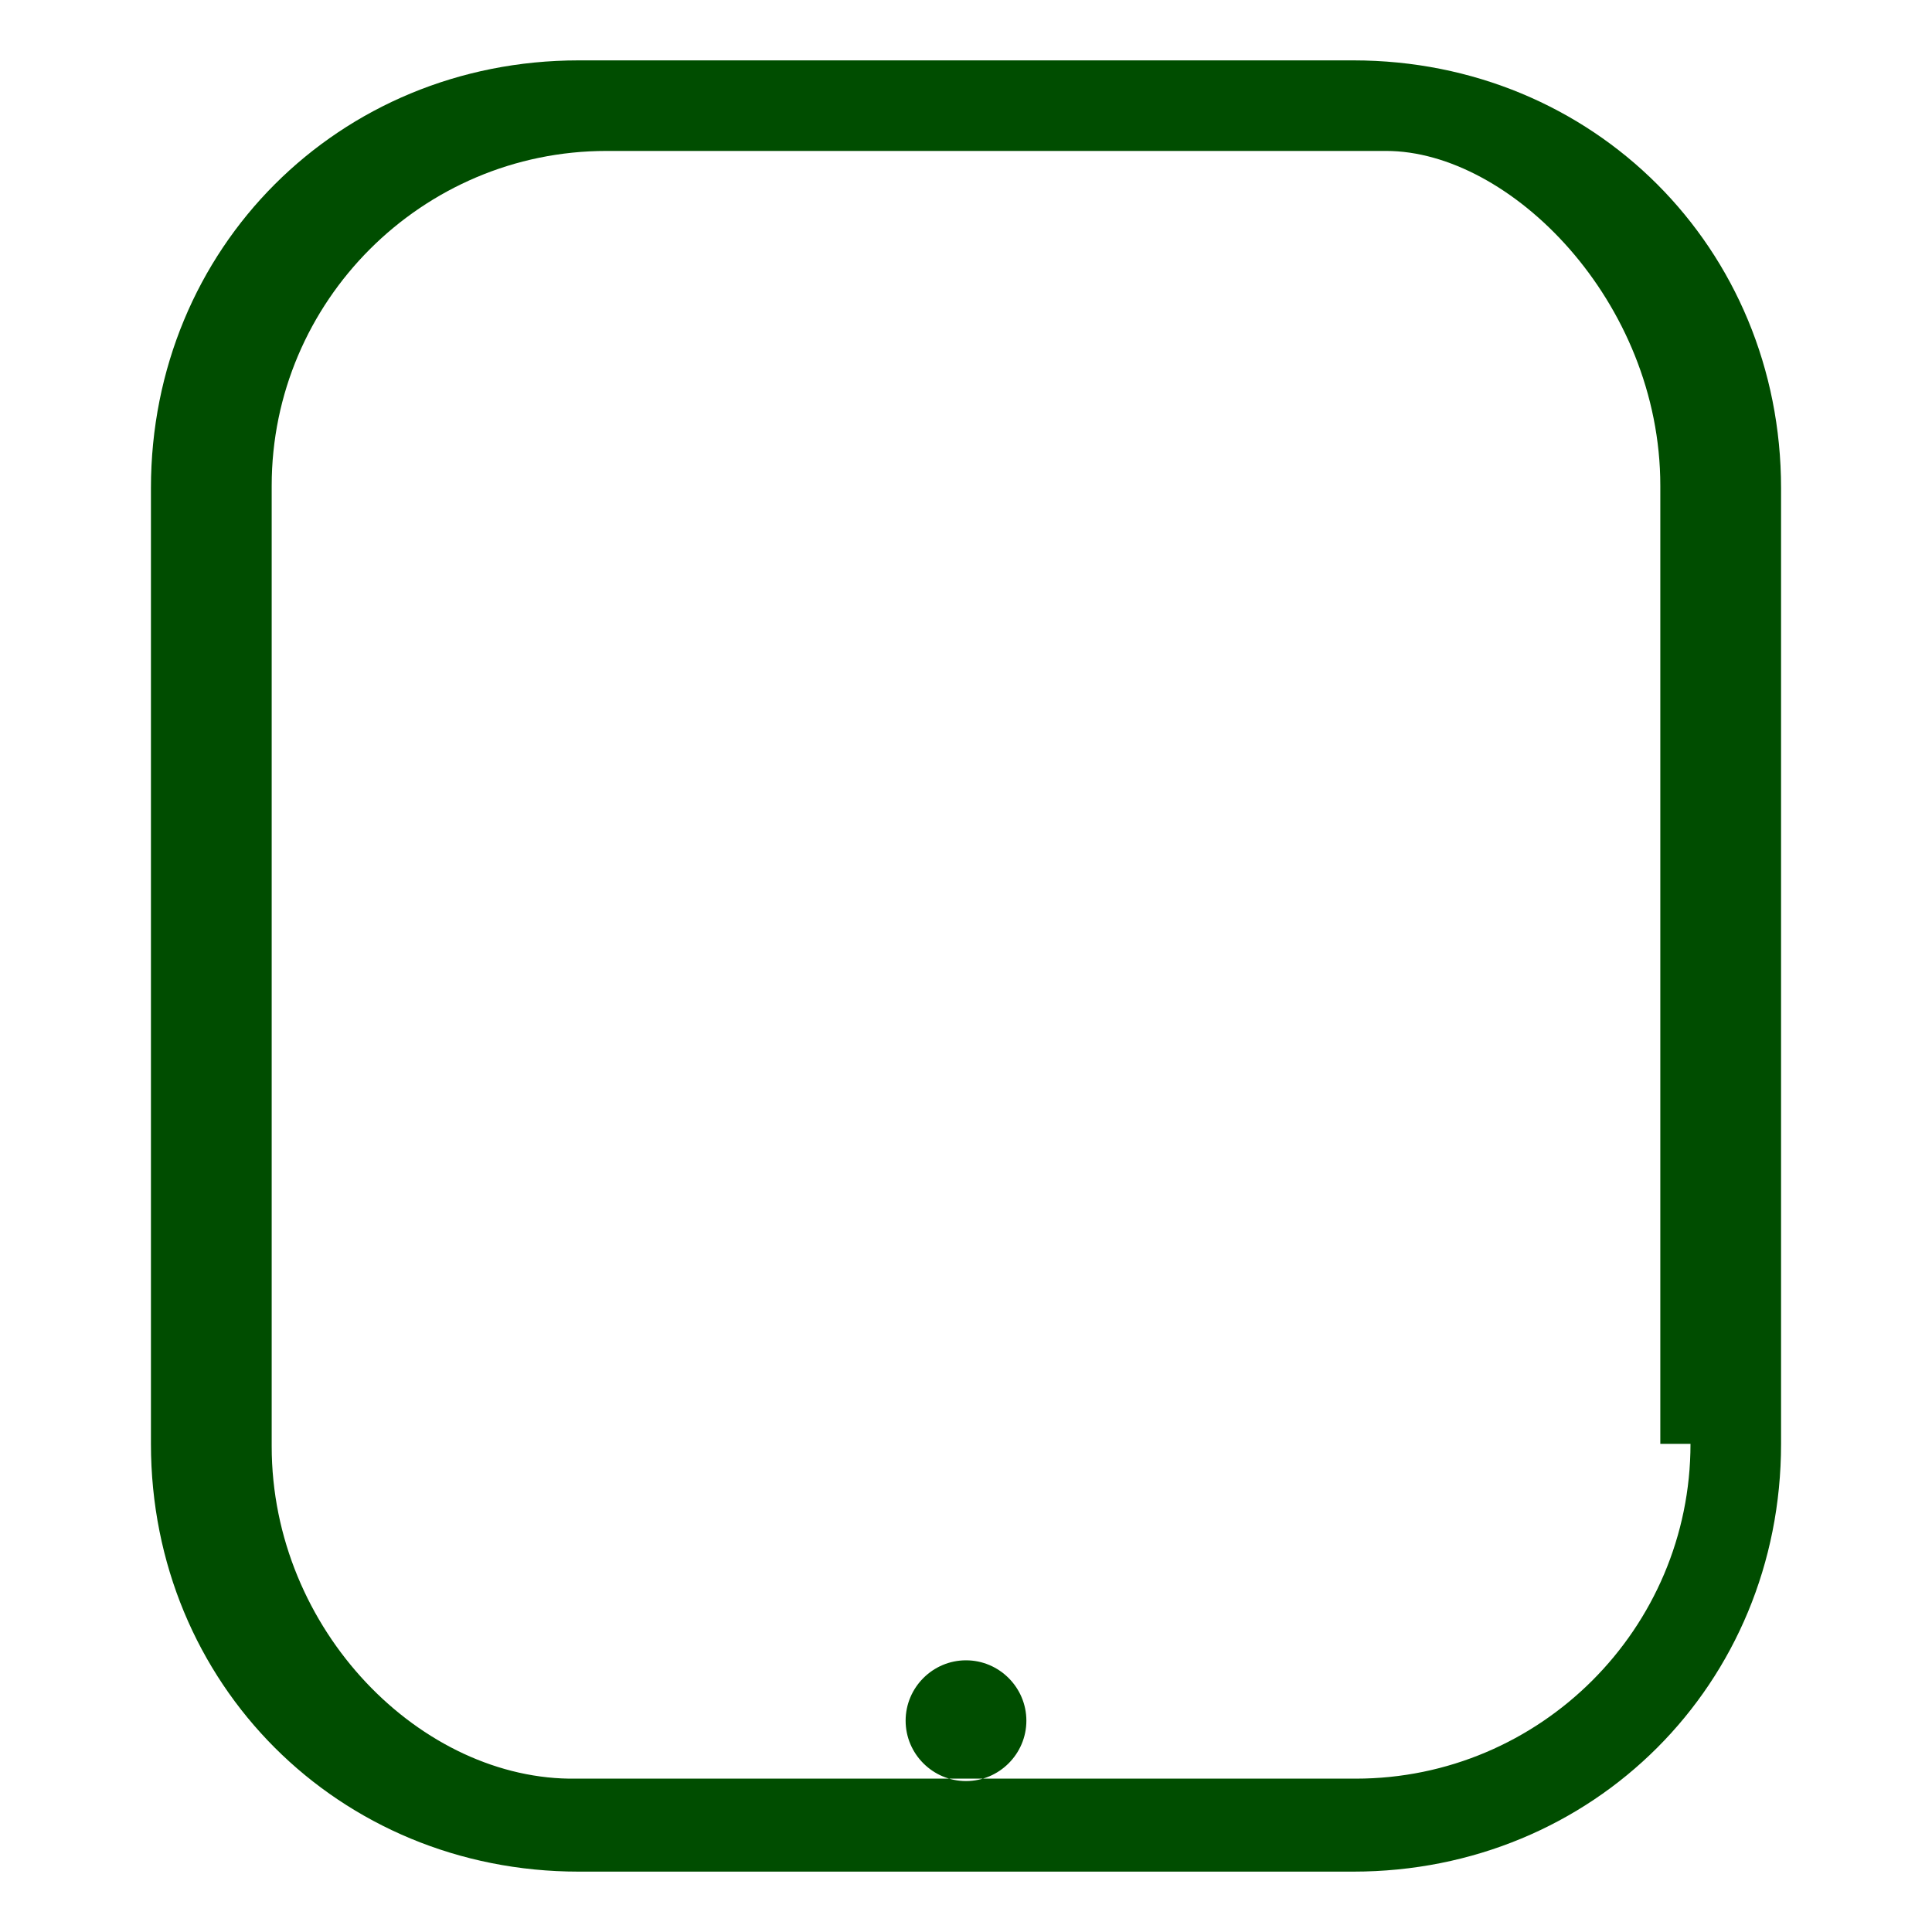
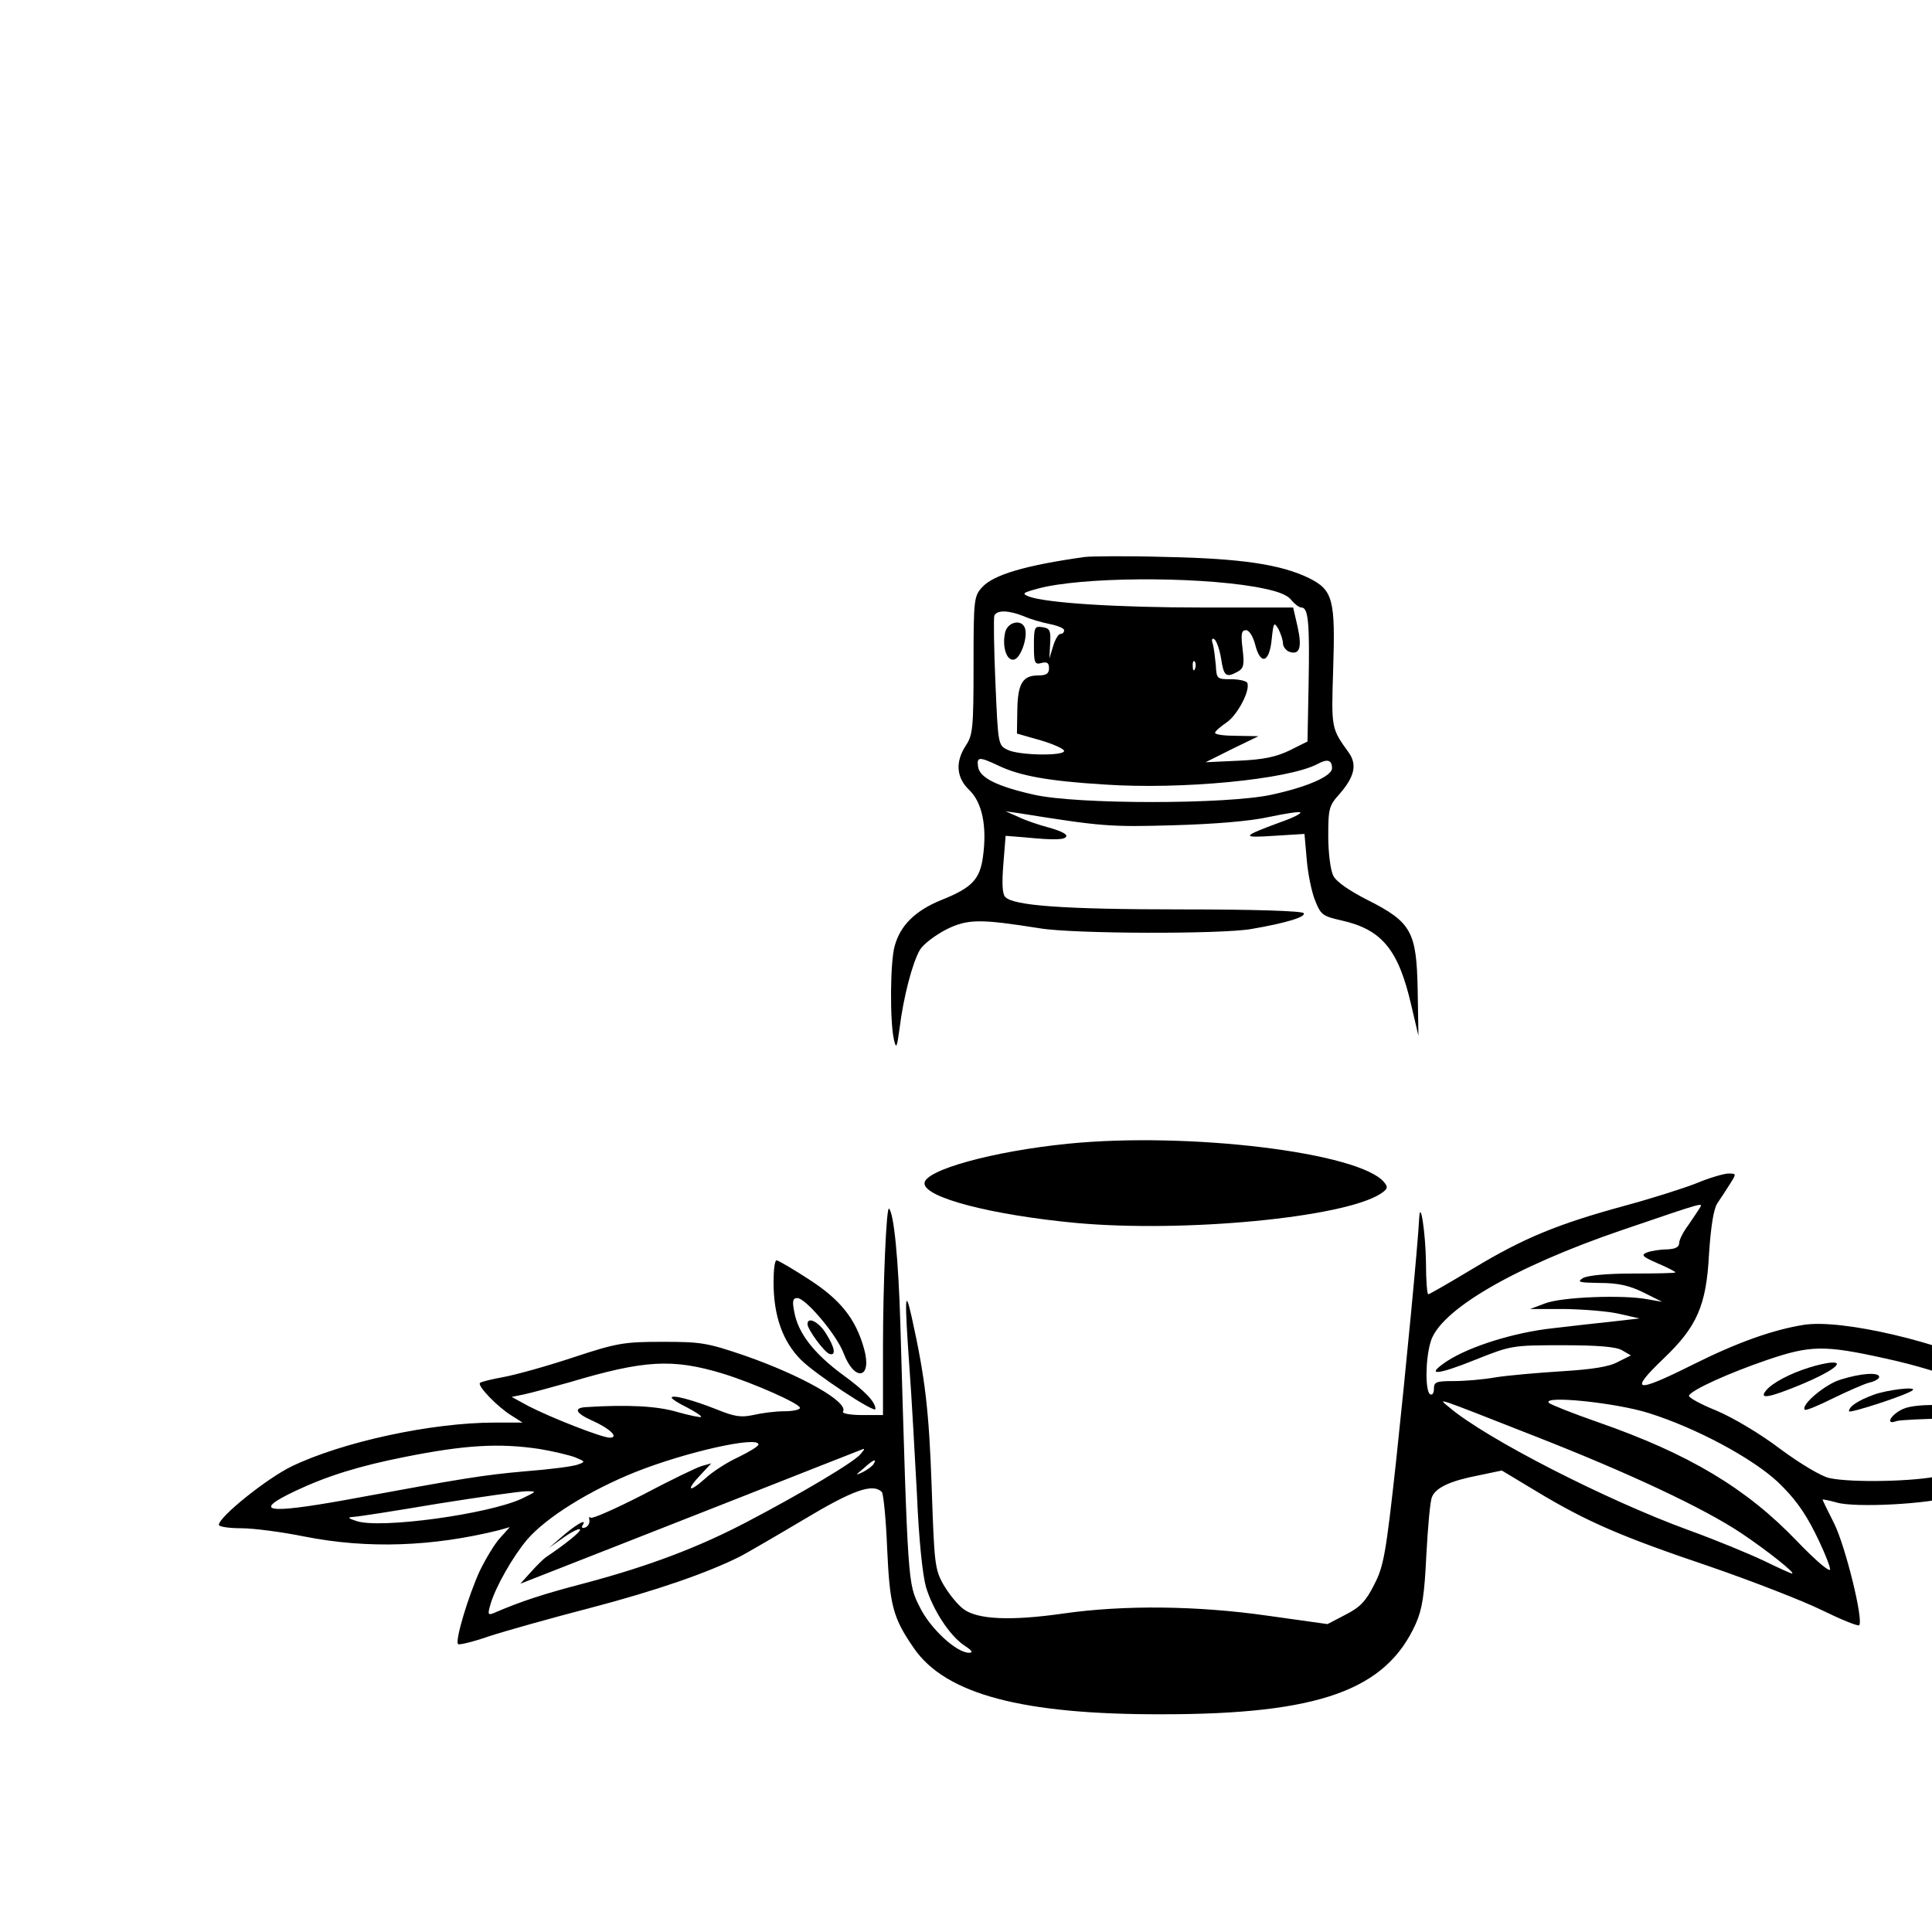
- <svg xmlns="http://www.w3.org/2000/svg" version="1.0" width="90px" height="90px" viewBox="0 0 64 64" preserveAspectRatio="xMidYMid meet">
-   <g fill="#004d00" stroke="none">
-     <path d="M44.83,2H19.17C11.22,2,5,8.22,5,16.17v31.66C5,55.78,11.22,62,19.17,62h25.66C52.78,62,59,55.78,59,47.83V16.17       C59,8.22,52.78,2,44.83,2z M32,59c-1.1,0-2-0.9-2-2s0.9-2,2-2s2,0.9,2,2S33.1,59,32,59z M56,47.83c0,6.12-4.98,11.09-11.09,11.09H19.09       C13.98,59,9,54.02,9,47.91V16.09C9,9.98,13.98,5,20.09,5h25.83C50.02,5,55,9.98,55,16.09V47.83z" />
+ <svg xmlns="http://www.w3.org/2000/svg" version="1.0" width="100px" height="100px" viewBox="-50 -10 512 512" preserveAspectRatio="xMidYMid meet">
+   <g transform="translate(0,512) scale(0.1,-0.1)" fill="#000000" stroke="none">
+     <path d="M2375 3744 c-157 -22 -242 -47 -272 -80 -22 -24 -23 -32 -23 -207 0 -165 -2 -185 -20 -212 -29 -44 -26 -86 9 -119 34 -33 47 -96 36 -176 -8 -61 -30 -83 -110 -115 -69 -28 -109 -67 -124 -122 -12 -41 -13 -200 -2 -248 6 -26 8 -22 15 30 10 82 34 174 54 208 9 15 41 39 70 54 57 28 89 28 247 3 88 -15 480 -16 561 -2 93 16 145 32 139 42 -4 6 -133 10 -323 10 -315 0 -447 10 -468 33 -8 8 -9 37 -5 87 l6 75 50 -4 c82 -8 110 -7 111 4 0 6 -21 15 -47 22 -26 7 -62 19 -80 28 l-34 15 35 -5 c219 -35 241 -37 410 -32 109 3 205 11 253 22 43 9 81 15 83 12 3 -3 -21 -15 -53 -26 -103 -38 -105 -42 -17 -36 l81 5 6 -68 c3 -37 13 -86 22 -108 15 -38 20 -42 69 -53 108 -24 152 -77 186 -225 l19 -81 -2 121 c-3 155 -16 180 -133 239 -49 25 -84 49 -91 65 -7 14 -13 60 -13 104 0 73 2 81 30 112 40 46 47 78 24 110 -46 64 -46 63 -41 219 6 186 0 211 -64 243 -74 36 -179 52 -379 56 -102 3 -198 2 -215 0z m450 -79 c57 -10 85 -20 97 -35 9 -11 21 -20 27 -20 18 0 22 -39 19 -200 l-3 -155 -48 -24 c-36 -17 -68 -24 -135 -27 l-87 -4 70 35 70 34 -57 1 c-32 0 -58 3 -58 8 0 4 14 16 30 27 30 20 65 88 55 106 -4 5 -23 9 -44 9 -36 0 -37 1 -39 38 -2 20 -5 45 -8 56 -4 11 -2 16 4 12 6 -4 14 -27 18 -51 7 -47 13 -52 44 -35 16 9 18 18 13 60 -5 40 -3 50 9 50 8 0 18 -15 24 -37 14 -57 38 -50 44 12 5 46 6 48 18 28 6 -12 12 -29 12 -38 0 -8 7 -18 16 -22 28 -10 35 10 23 65 l-12 52 -238 0 c-229 0 -415 12 -462 29 -20 8 -17 10 23 21 113 31 411 33 575 5z m-612 -78 c18 -8 49 -17 70 -21 20 -4 37 -11 37 -16 0 -6 -4 -10 -10 -10 -5 0 -14 -15 -19 -32 l-10 -33 2 40 c2 35 -1 40 -21 43 -20 3 -22 0 -22 -48 0 -47 2 -52 20 -47 15 4 20 0 20 -14 0 -14 -7 -19 -29 -19 -41 0 -54 -22 -55 -92 l-1 -62 63 -18 c34 -10 62 -23 62 -28 0 -14 -121 -12 -150 3 -25 12 -25 15 -32 177 -4 91 -5 171 -3 178 6 16 38 15 78 -1z m454 -139 c-3 -8 -6 -5 -6 6 -1 11 2 17 5 13 3 -3 4 -12 1 -19z m-521 -257 c56 -27 133 -41 280 -50 205 -14 486 13 565 54 27 15 39 11 39 -11 0 -21 -67 -50 -160 -70 -118 -26 -517 -26 -630 0 -98 22 -144 45 -148 74 -4 27 3 27 54 3z" />
+     <path d="M2164 3545 c-9 -37 3 -77 23 -73 18 3 38 61 29 84 -9 24 -45 16 -52 -11z" />
+     <path d="M2330 2189 c-199 -20 -380 -70 -380 -105 0 -38 179 -84 402 -105 287 -26 707 14 806 77 20 13 21 18 10 31 -65 79 -519 134 -838 102z" />
+     <path d="M3995 2084 c-33 -13 -118 -40 -188 -59 -180 -49 -269 -86 -402 -166 -63 -38 -117 -69 -120 -69 -3 0 -6 37 -6 83 -1 79 -15 172 -18 119 -3 -66 -35 -399 -61 -642 -27 -247 -33 -281 -58 -329 -22 -44 -37 -60 -76 -80 l-48 -25 -157 22 c-188 27 -382 29 -543 6 -140 -20 -228 -16 -265 12 -16 12 -39 41 -53 65 -23 41 -24 56 -31 259 -7 201 -17 288 -53 450 -18 81 -19 51 -6 -133 6 -78 14 -230 20 -337 5 -121 15 -214 24 -246 19 -62 63 -129 102 -155 20 -13 24 -19 12 -19 -33 0 -103 64 -131 122 -31 62 -31 56 -51 750 -5 169 -17 293 -30 305 -7 7 -16 -200 -16 -369 l0 -178 -56 0 c-30 0 -53 4 -50 9 16 25 -110 96 -259 148 -102 35 -118 37 -220 37 -101 0 -120 -3 -235 -41 -69 -23 -152 -46 -184 -52 -33 -6 -62 -13 -64 -16 -8 -7 47 -64 83 -86 l30 -19 -74 0 c-167 0 -403 -51 -538 -116 -66 -32 -193 -134 -193 -155 0 -5 27 -9 59 -9 33 0 109 -10 168 -22 167 -33 339 -27 516 17 l28 8 -26 -29 c-14 -15 -38 -55 -54 -88 -30 -66 -66 -185 -57 -193 2 -3 40 6 83 21 43 14 164 48 268 75 172 45 311 93 398 137 17 9 93 53 167 97 130 78 183 97 207 73 4 -4 11 -71 14 -149 7 -152 15 -184 71 -265 84 -122 288 -176 658 -175 416 0 593 64 672 240 17 38 23 76 28 183 4 74 10 143 15 153 10 25 50 43 123 57 l62 13 93 -56 c133 -80 223 -119 457 -198 113 -39 247 -91 298 -116 51 -25 95 -43 99 -40 12 13 -36 208 -66 269 -17 34 -31 62 -31 64 0 1 17 -2 38 -8 49 -14 243 -4 304 16 26 8 102 38 170 67 97 41 133 51 175 51 47 0 52 1 43 17 -23 44 -157 144 -268 200 -147 74 -411 136 -512 120 -81 -13 -175 -46 -293 -105 -154 -77 -172 -74 -78 16 88 84 113 140 120 276 5 74 12 119 22 135 9 13 24 36 34 52 17 27 17 27 -6 27 -13 -1 -51 -12 -84 -26z m9 -66 c-4 -7 -18 -27 -30 -45 -13 -17 -24 -39 -24 -47 0 -11 -10 -16 -32 -17 -18 0 -42 -4 -53 -8 -17 -7 -13 -11 28 -29 26 -11 47 -22 47 -24 0 -2 -51 -3 -112 -3 -71 0 -120 -5 -133 -12 -17 -11 -10 -12 45 -13 49 0 78 -7 115 -25 l50 -25 -40 7 c-64 12 -226 6 -270 -11 l-40 -15 92 0 c51 -1 116 -6 145 -13 l53 -12 -70 -8 c-38 -4 -110 -12 -160 -18 -102 -11 -220 -48 -280 -87 -60 -40 -28 -38 76 4 93 37 96 38 229 38 94 0 142 -4 158 -13 l24 -14 -34 -17 c-23 -13 -68 -20 -149 -25 -64 -4 -143 -11 -175 -16 -33 -6 -83 -10 -111 -10 -47 0 -53 -2 -53 -21 0 -11 -4 -17 -10 -14 -13 8 -13 90 1 138 23 84 220 199 507 297 223 76 216 74 206 58z m492 -398 c162 -35 298 -91 393 -160 24 -17 39 -35 35 -40 -15 -14 -225 -96 -284 -111 -60 -15 -233 -19 -292 -6 -20 4 -76 37 -130 77 -54 41 -125 83 -170 102 -42 17 -75 35 -72 40 10 16 105 59 207 94 115 39 151 40 313 4z m-3081 -40 c84 -26 205 -80 205 -91 0 -5 -19 -9 -42 -9 -24 0 -61 -5 -82 -10 -33 -7 -50 -4 -97 15 -63 25 -119 40 -119 31 0 -3 18 -15 41 -26 23 -12 39 -23 37 -25 -2 -2 -31 4 -63 13 -53 16 -132 20 -242 13 -34 -2 -28 -16 17 -36 47 -21 71 -45 46 -45 -21 0 -156 53 -216 84 l-44 24 34 7 c19 4 73 19 120 32 198 59 272 63 405 23z m2150 -165 c253 -99 451 -192 551 -259 67 -45 144 -106 133 -106 -3 0 -36 15 -75 34 -38 18 -127 55 -199 81 -217 79 -538 243 -635 326 -30 25 -45 30 225 -76z m305 60 c124 -39 272 -118 341 -182 42 -40 70 -77 99 -135 22 -44 40 -88 40 -97 0 -9 -37 22 -88 75 -134 140 -286 231 -527 315 -66 23 -124 46 -130 51 -21 21 177 1 265 -27z m-2360 -83 c0 -5 -24 -19 -52 -33 -29 -13 -70 -39 -90 -58 -44 -39 -51 -31 -10 12 l27 29 -25 -7 c-14 -4 -84 -38 -156 -76 -72 -37 -135 -65 -139 -61 -3 4 -5 1 -3 -7 1 -7 -3 -16 -11 -19 -9 -3 -11 0 -6 8 11 17 -22 -2 -60 -36 l-30 -26 38 27 c21 15 41 25 44 22 4 -5 -37 -38 -92 -75 -5 -4 -23 -21 -38 -38 l-28 -31 148 58 c81 32 281 110 443 174 162 64 302 119 310 122 13 6 13 4 1 -10 -16 -21 -158 -105 -303 -181 -126 -66 -257 -116 -426 -161 -111 -29 -170 -48 -244 -80 -15 -6 -16 -3 -8 24 13 45 59 126 97 171 51 59 165 130 287 179 136 54 326 96 326 73z m-580 -12 c36 -6 78 -16 94 -22 27 -11 28 -12 8 -19 -12 -5 -74 -13 -139 -18 -113 -10 -162 -18 -477 -76 -211 -38 -249 -31 -133 24 85 40 169 66 290 90 160 32 251 37 357 21z m885 -40 c-3 -5 -16 -15 -28 -21 -21 -10 -21 -9 2 10 25 23 36 27 26 11z m-933 -92 c-90 -41 -374 -80 -437 -59 -22 7 -25 10 -10 11 11 0 112 16 225 35 113 18 219 33 235 33 29 0 28 0 -13 -20z" />
+     <path d="M4295 1596 c-52 -16 -98 -41 -114 -60 -21 -25 5 -21 90 14 80 33 119 61 84 59 -11 0 -38 -6 -60 -13z" />
+     <path d="M4378 1564 c-41 -12 -107 -68 -95 -80 2 -3 36 11 74 30 39 19 82 38 97 42 14 3 26 10 26 15 0 13 -48 10 -102 -7z" />
+     <path d="M4466 1524 c-41 -15 -66 -31 -66 -44 0 -7 159 45 169 56 10 10 -67 1 -103 -12z" />
+     <path d="M4543 1486 c-33 -15 -48 -44 -17 -32 9 3 73 6 142 7 120 1 125 1 94 15 -51 22 -180 28 -219 10z" />
+     <path d="M1550 1822 c0 -89 24 -157 73 -206 38 -38 197 -143 197 -130 0 19 -28 48 -87 91 -76 56 -118 110 -128 166 -6 29 -4 37 8 37 22 0 105 -98 123 -147 29 -76 76 -67 54 12 -22 80 -63 131 -147 185 -43 28 -81 50 -85 50 -5 0 -8 -26 -8 -58z" />
+     <path d="M1640 1711 c0 -14 44 -74 58 -79 18 -6 15 16 -9 54 -19 31 -49 46 -49 25z" />
  </g>
</svg>
